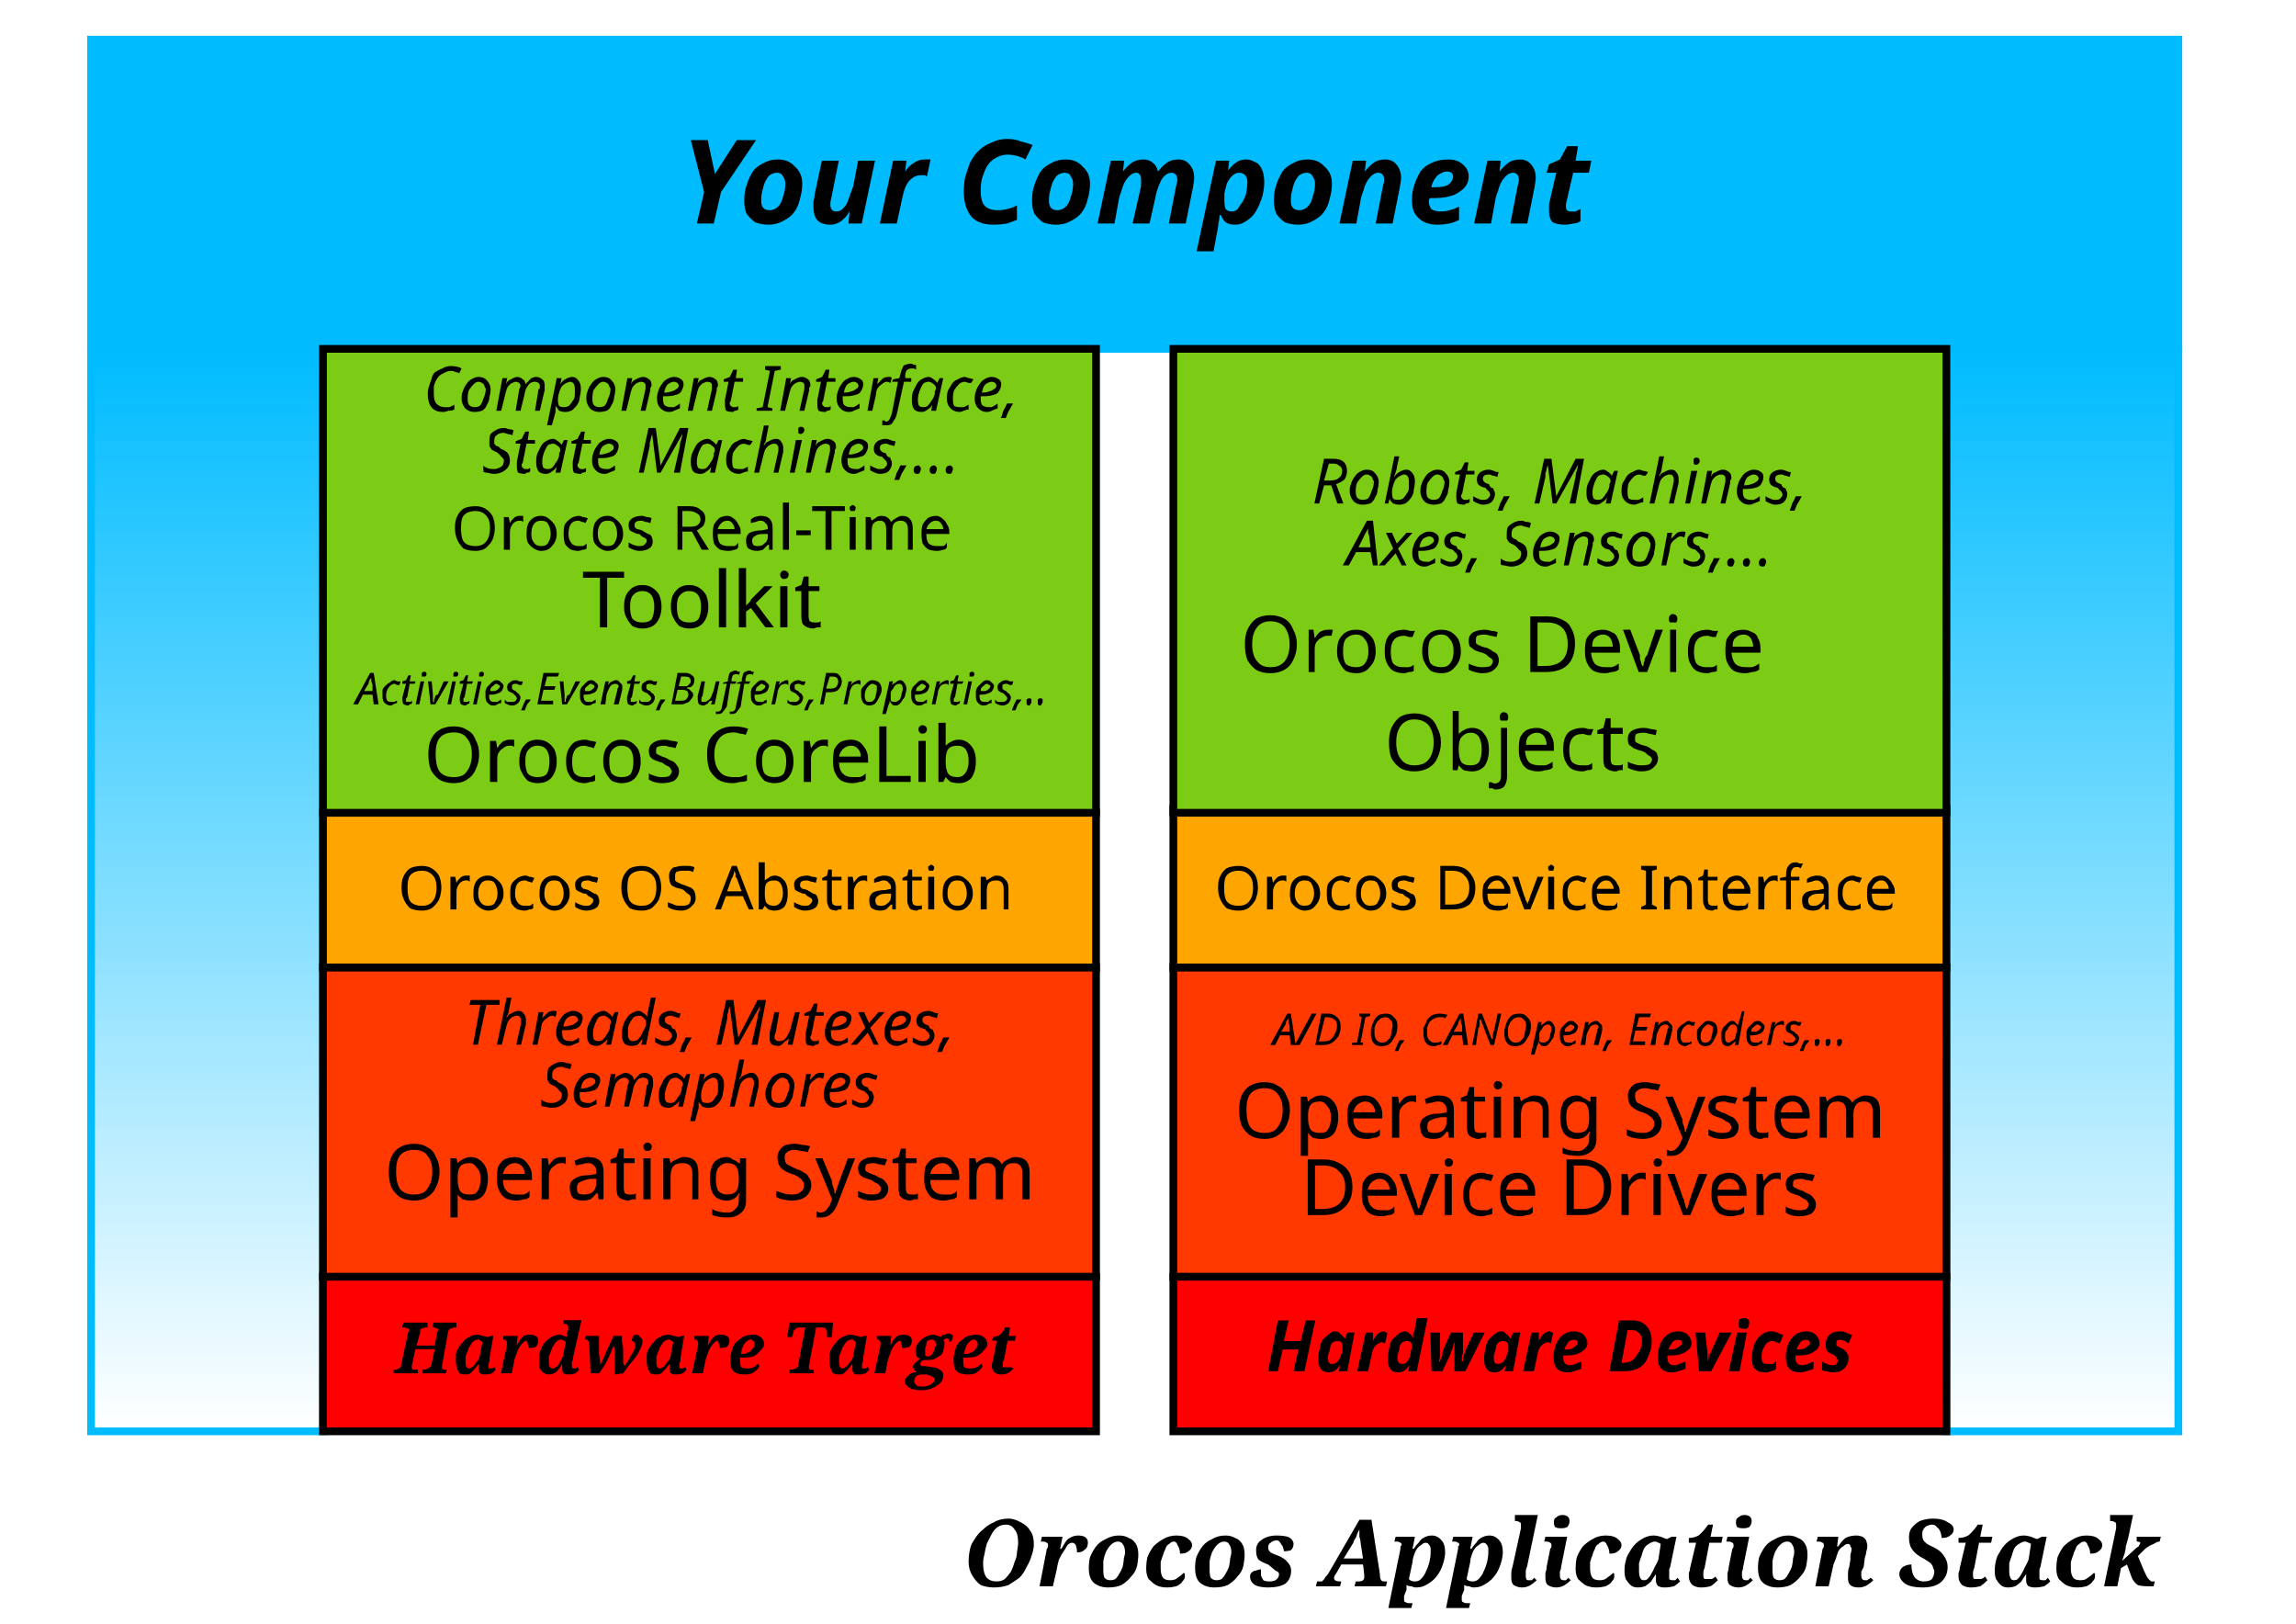
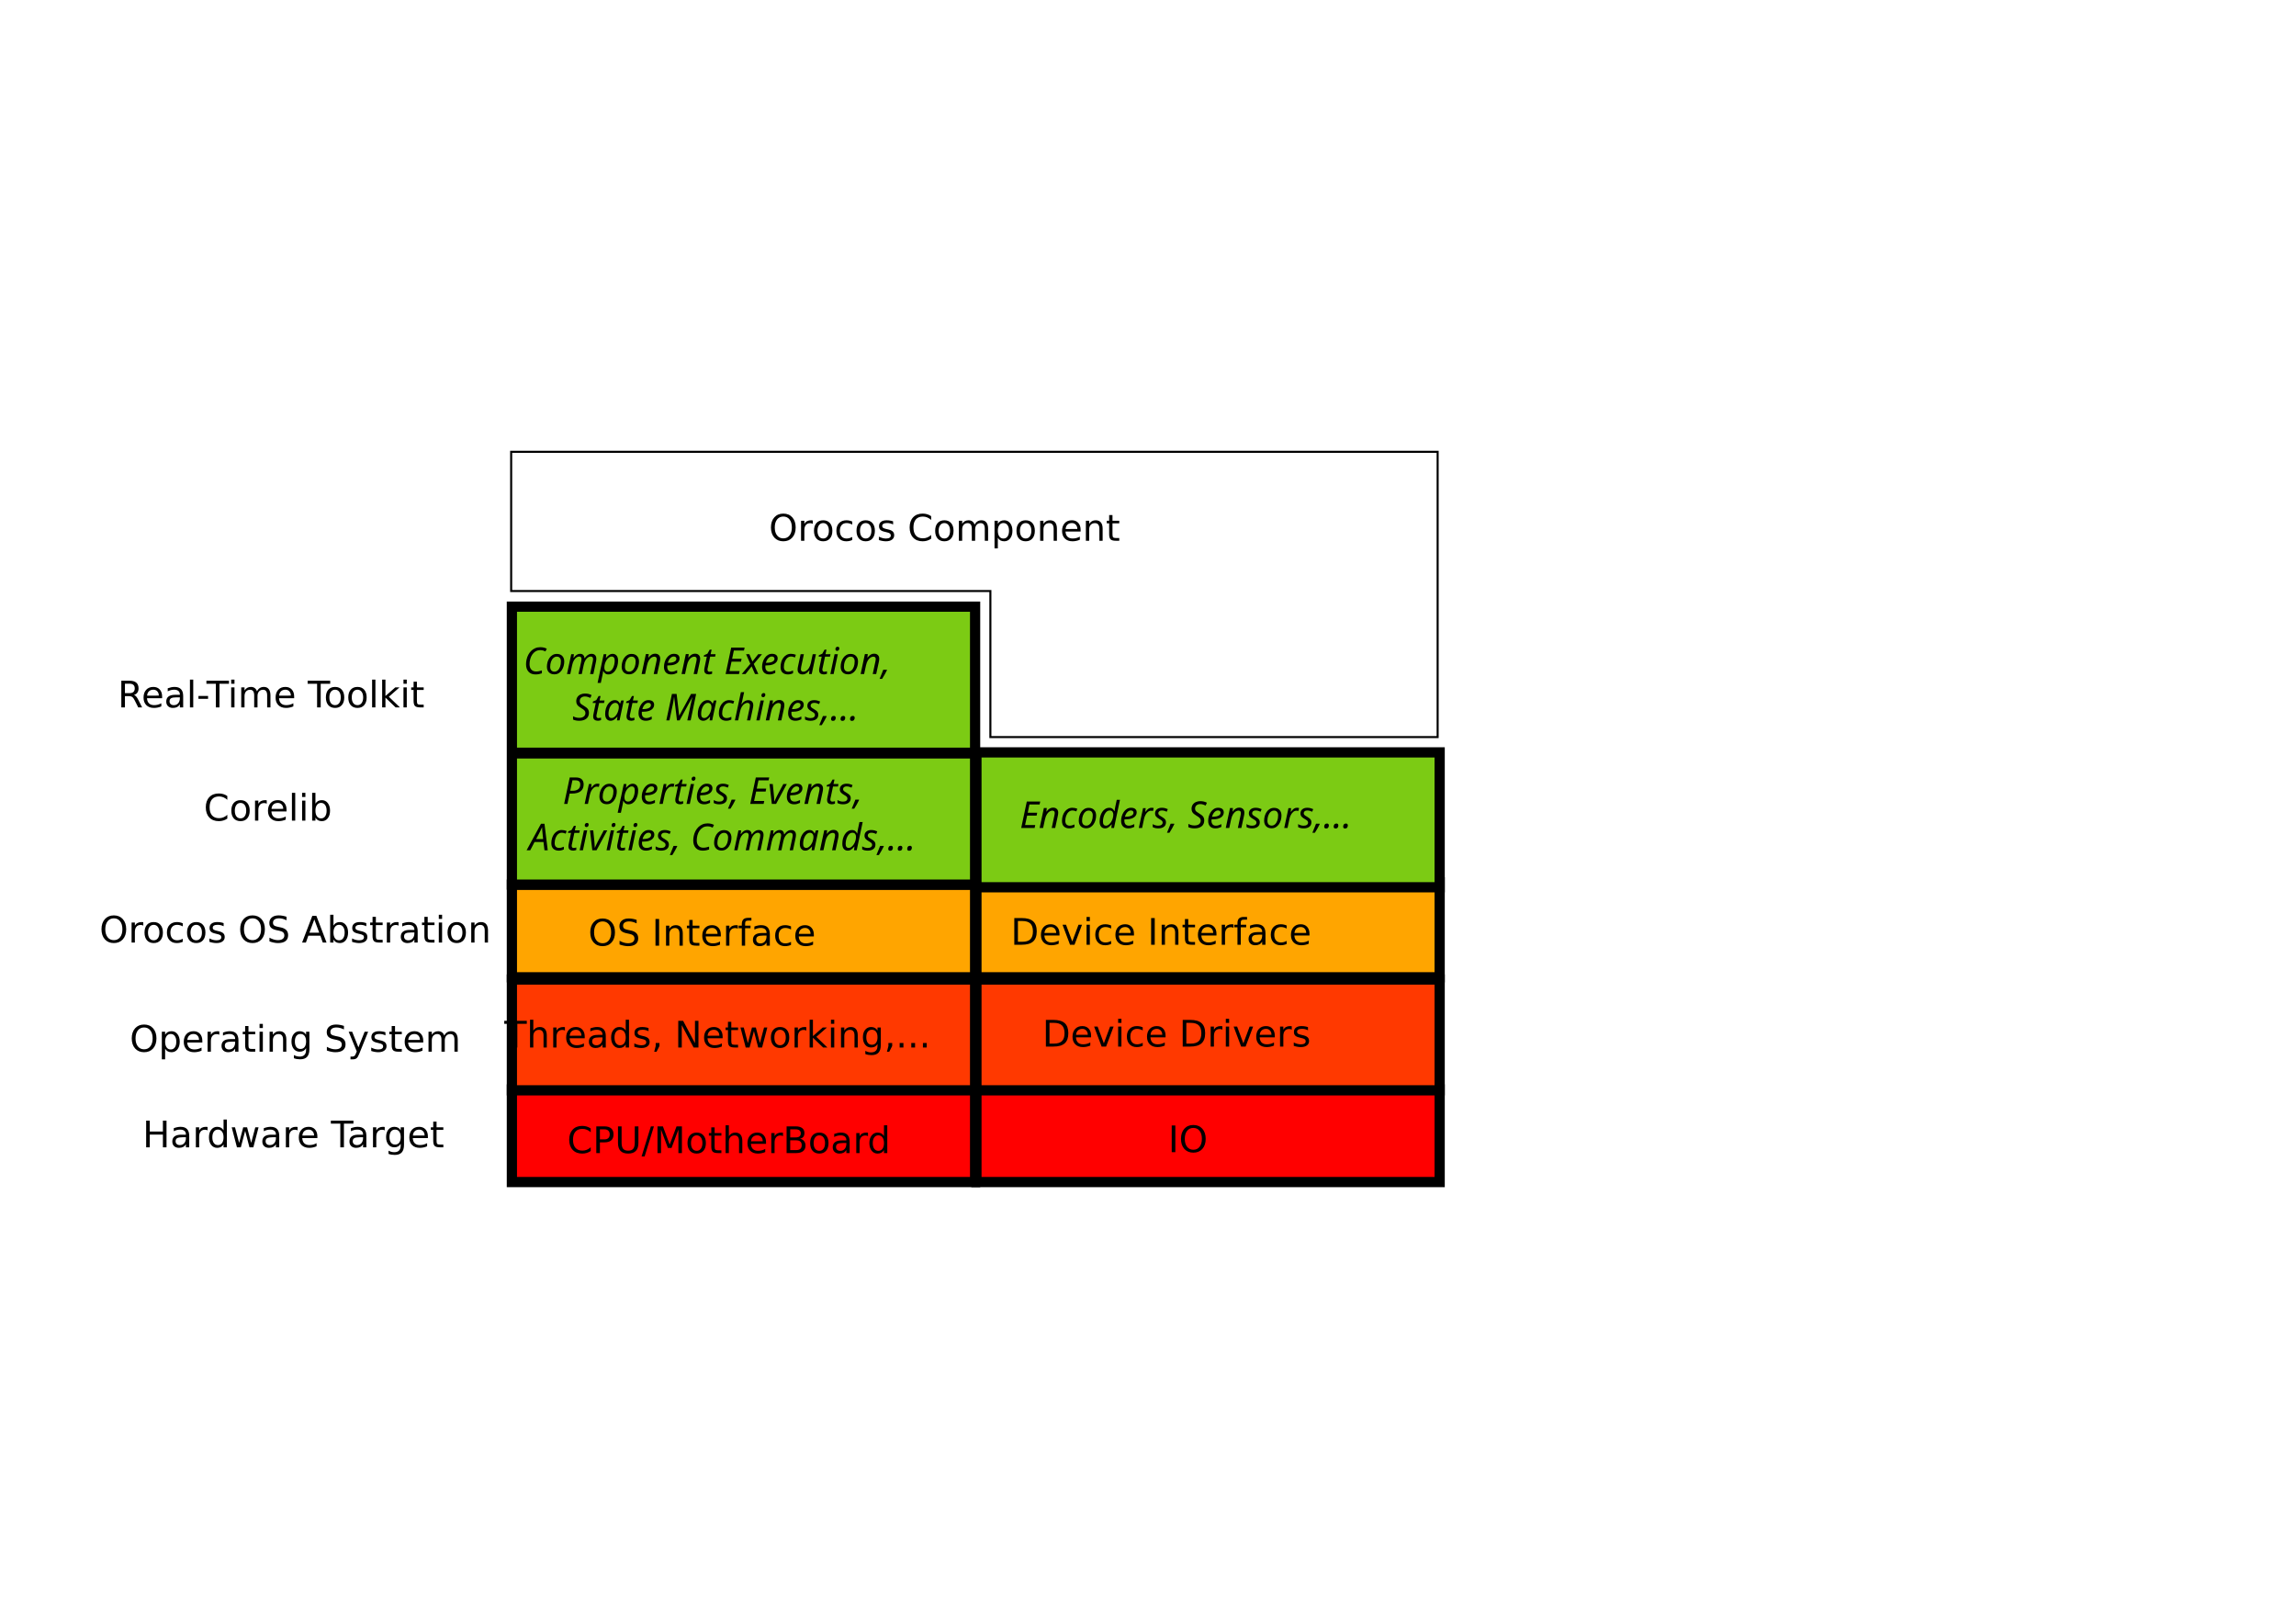
- <svg xmlns="http://www.w3.org/2000/svg" xmlns:xlink="http://www.w3.org/1999/xlink" width="841.89pt" height="595.276pt" viewBox="20 0 28 21" id="svg2">
-   <defs id="defs95">
-     <linearGradient id="linearGradient1412">
-       <stop style="stop-color:#00bcff;stop-opacity:1;" offset="0" id="stop1414" />
-       <stop style="stop-color:#00bcff;stop-opacity:0;" offset="1" id="stop1416" />
-     </linearGradient>
-     <linearGradient xlink:href="#linearGradient1412" id="linearGradient1418" x1="19.267" y1="4.517" x2="19.267" y2="18.52" gradientUnits="userSpaceOnUse" />
-     <linearGradient xlink:href="#linearGradient1412" id="linearGradient1420" x1="19.267" y1="4.517" x2="19.267" y2="18.52" gradientUnits="userSpaceOnUse" />
-   </defs>
-   <rect style="fill:url(#linearGradient1418);fill-opacity:1.0" x="44.328" y="4.512" width="3" height="14" id="rect4" />
-   <rect style="fill:none;fill-opacity:0;stroke:#00bcff;stroke-width:0.1" x="44.328" y="4.512" width="3" height="14" id="rect6" />
-   <rect style="fill:url(#linearGradient1420);fill-opacity:1.0" x="20.328" y="4.512" width="3" height="14" id="rect8" />
-   <rect style="fill:none;fill-opacity:0;stroke:#00bcff;stroke-width:0.1" x="20.328" y="4.512" width="3" height="14" id="rect10" />
-   <rect style="fill:#ff0000" x="23.328" y="16.512" width="10" height="2" id="rect12" />
-   <rect style="fill:none;fill-opacity:0;stroke:#000000;stroke-width:0.1" x="23.328" y="16.512" width="10" height="2" id="rect14" />
-   <rect style="fill:#ff0000" x="34.328" y="16.512" width="10" height="2" id="rect16" />
-   <rect style="fill:none;fill-opacity:0;stroke:#000000;stroke-width:0.1" x="34.328" y="16.512" width="10" height="2" id="rect18" />
-   <rect style="fill:#ff3900" x="23.328" y="12.512" width="10" height="4" id="rect20" />
-   <rect style="fill:none;fill-opacity:0;stroke:#000000;stroke-width:0.1" x="23.328" y="12.512" width="10" height="4" id="rect22" />
-   <rect style="fill:#ffa500" x="23.328" y="10.512" width="10" height="2" id="rect24" />
-   <rect style="fill:none;fill-opacity:0;stroke:#000000;stroke-width:0.1" x="23.328" y="10.512" width="10" height="2" id="rect26" />
-   <text style="font-size:0.903;font-style:italic;font-weight:bold;text-anchor:middle;fill:#000000;font-family:Serif;font-stretch:normal;font-variant:normal;text-align:center;writing-mode:lr;line-height:125%" x="28.278" y="17.762" id="text28">Hardware Target</text>
-   <text style="font-size:1;font-style:normal;font-weight:normal;text-anchor:middle;fill:#000000;font-family:sans" x="28.328" y="15.512" id="text30">Operating System</text>
-   <text style="fill: #000000; text-anchor:middle; font-size: 0.8; font-family: sans; font-style: normal; font-weight: normal" x="28" y="15" id="text32" />
-   <text style="font-size:0.79;font-style:normal;font-weight:normal;text-anchor:middle;fill:#000000;font-family:Sans;font-stretch:normal;font-variant:normal;text-align:center;writing-mode:lr;line-height:125%" x="28.278" y="11.762" id="text34">Orocos OS Abstration</text>
-   <rect style="fill:#00bcff" x="20.328" y="0.512" width="27" height="4" id="rect36" />
-   <rect style="fill:none;fill-opacity:0;stroke:#00bcff;stroke-width:0.1" x="20.328" y="0.512" width="27" height="4" id="rect38" />
-   <text style="font-size:0.8;font-style:italic;font-weight:normal;text-anchor:middle;fill:#000000;font-family:sans" x="28.328" y="13.512" id="text40">Threads, Mutexes,</text>
-   <text style="font-size:0.8;font-style:italic;font-weight:normal;text-anchor:middle;fill:#000000;font-family:sans" x="28.328" y="14.312" id="text42">Semaphores</text>
-   <rect style="fill:#7ccb14" x="23.328" y="4.512" width="10" height="6" id="rect44" />
-   <rect style="fill:none;fill-opacity:0;stroke:#000000;stroke-width:0.1" x="23.328" y="4.512" width="10" height="6" id="rect46" />
-   <text style="font-size:1;font-style:normal;font-weight:normal;text-anchor:middle;fill:#000000;font-family:sans" x="28.228" y="10.112" id="text48">Orocos CoreLib</text>
-   <text style="font-size:0.564;font-style:italic;font-weight:normal;text-anchor:middle;fill:#000000;font-family:Sans;font-stretch:normal;font-variant:normal;text-align:center;writing-mode:lr;line-height:125%" x="28.228" y="9.112" id="text50">Activities,Events,Buffers,Properties,..</text>
-   <text style="fill: #000000; text-anchor:middle; font-size: 0.8; font-family: sans; font-style: normal; font-weight: normal" x="40" y="18" id="text52" />
-   <text style="font-size:0.903;font-style:italic;font-weight:bold;text-anchor:middle;fill:#000000;font-family:Sans;font-stretch:normal;font-variant:normal;text-align:center;writing-mode:lr;line-height:125%" x="39.328" y="17.737" id="text54">Hardware Devices</text>
-   <rect style="fill:#ff3900" x="34.328" y="12.512" width="10" height="4" id="rect56" />
-   <rect style="fill:none;fill-opacity:0;stroke:#000000;stroke-width:0.1" x="34.328" y="12.512" width="10" height="4" id="rect58" />
-   <text style="font-size:1;font-style:normal;font-weight:normal;text-anchor:middle;fill:#000000;font-family:sans" x="39.328" y="14.712" id="text60">Operating System</text>
-   <text style="font-size:1;font-style:normal;font-weight:normal;text-anchor:middle;fill:#000000;font-family:sans" x="39.328" y="15.712" id="text62">Device Drivers</text>
-   <text style="font-size:0.79;font-style:normal;font-weight:normal;text-anchor:middle;fill:#000000;font-family:Sans;font-stretch:normal;font-variant:normal;text-align:center;writing-mode:lr;line-height:125%" x="28.228" y="7.112" id="text64">Orocos Real-Time</text>
-   <text style="font-size:1;font-style:normal;font-weight:normal;text-anchor:middle;fill:#000000;font-family:sans" x="28.228" y="8.112" id="text66">Toolkit</text>
-   <text style="font-size:0.8;font-style:italic;font-weight:normal;text-anchor:middle;fill:#000000;font-family:sans" x="28.478" y="5.312" id="text68">Component Interface,</text>
-   <text style="font-size:0.8;font-style:italic;font-weight:normal;text-anchor:middle;fill:#000000;font-family:sans" x="28.478" y="6.112" id="text70">State Machines,...</text>
-   <text style="font-size:1.2;font-style:italic;font-weight:700;text-anchor:middle;fill:#000000;font-family:serif" x="39.328" y="20.512" id="text72">Orocos Application Stack</text>
-   <text style="font-size:1.5;font-style:italic;font-weight:700;text-anchor:middle;fill:#000000;font-family:sans" x="33.829" y="2.887" id="text74">Your Component</text>
-   <rect style="fill:#ffa500" x="34.328" y="10.462" width="10" height="2.05" id="rect76" />
-   <rect style="fill:none;fill-opacity:0;stroke:#000000;stroke-width:0.1" x="34.328" y="10.462" width="10" height="2.05" id="rect78" />
-   <text style="font-size:0.79;font-style:normal;font-weight:normal;text-anchor:middle;fill:#000000;font-family:Sans;font-stretch:normal;font-variant:normal;text-align:center;writing-mode:lr;line-height:125%" x="39.278" y="11.762" id="text80">Orocos Device Interface</text>
-   <rect style="fill:#7ccb14" x="34.328" y="4.512" width="10" height="6" id="rect82" />
-   <rect style="fill:none;fill-opacity:0;stroke:#000000;stroke-width:0.1" x="34.328" y="4.512" width="10" height="6" id="rect84" />
-   <text style="font-size:0.8;font-style:italic;font-weight:normal;text-anchor:middle;fill:#000000;font-family:sans" x="39.328" y="6.512" id="text88">Robots, Machines,</text>
-   <text style="font-size:0.8;font-style:italic;font-weight:normal;text-anchor:middle;fill:#000000;font-family:sans" x="39.328" y="7.312" id="text90">Axes, Sensors,...</text>
-   <text style="font-size:0.564;font-style:italic;font-weight:normal;text-anchor:middle;fill:#000000;font-family:Sans;font-stretch:normal;font-variant:normal;text-align:center;writing-mode:lr;line-height:125%" x="39.328" y="13.512" id="text92">A/D IO, CANOpen, Encoders,...</text>
-   <text xml:space="preserve" style="font-size:1.016px;font-style:normal;font-variant:normal;font-weight:normal;font-stretch:normal;text-align:center;line-height:125%;writing-mode:lr-tb;text-anchor:middle;fill:#000000;fill-opacity:1;stroke:none;stroke-width:1;stroke-linecap:butt;stroke-linejoin:miter;stroke-opacity:1;font-family:Sans" x="39.246" y="8.692" id="text1430">
-     <tspan id="tspan1432" x="39.246" y="8.692">Orocos Device</tspan>
-     <tspan x="39.246" y="9.962" id="tspan1434">Objects</tspan>
-   </text>
+ <svg xmlns="http://www.w3.org/2000/svg" width="297mm" height="210mm" id="svg1485">
+   <defs id="defs1487" />
+   <g id="layer1">
+     <rect style="fill:#ff0000;stroke:#000000;stroke-opacity:1;stroke-width:5;stroke-miterlimit:4;stroke-dasharray:none" x="250.261" y="532.521" width="226.472" height="45.294" id="rect12" />
+     <rect style="fill:#ff0000;stroke:#000000;stroke-width:5;stroke-miterlimit:4;stroke-dasharray:none;stroke-opacity:1" x="477.38" y="532.521" width="226.472" height="45.294" id="rect16" />
+     <rect style="fill:#ff3900;stroke:#000000;stroke-width:5;stroke-miterlimit:4;stroke-dasharray:none;stroke-opacity:1" x="250.26" y="478.805" width="226.472" height="54.171" id="rect20" />
+     <rect style="fill:#ffa500;stroke:#000000;stroke-opacity:1;stroke-width:5;stroke-miterlimit:4;stroke-dasharray:none" x="250.261" y="432.43" width="226.472" height="45.294" id="rect24" />
+     <text style="font-size:17.896px;font-style:normal;font-variant:normal;font-weight:normal;font-stretch:normal;text-align:center;line-height:119%;writing-mode:lr-tb;text-anchor:middle;fill:#000000;font-family:Bitstream Vera Sans" x="143.438" y="560.83" id="text28">Hardware Target</text>
+     <text style="font-size:17.896px;font-style:normal;font-variant:normal;font-weight:normal;font-stretch:normal;text-align:center;line-height:119%;writing-mode:lr-tb;text-anchor:middle;fill:#000000;font-family:Bitstream Vera Sans" x="144.36" y="514.091" id="text30">Operating System</text>
+     <text style="font-size:17.896px;font-style:normal;font-variant:normal;font-weight:normal;font-stretch:normal;text-align:center;line-height:119%;writing-mode:lr-tb;text-anchor:middle;fill:#000000;font-family:Bitstream Vera Sans" x="144.364" y="460.739" id="text34">Orocos OS Abstration</text>
+     <rect style="fill:#7ccb14;stroke:#000000;stroke-opacity:1;stroke-width:5;stroke-miterlimit:4;stroke-dasharray:none" x="250.261" y="296.547" width="226.472" height="135.883" id="rect44" />
+     <rect style="fill:#ff3900;stroke:#000000;stroke-width:5;stroke-miterlimit:4;stroke-dasharray:none;stroke-opacity:1" x="477.38" y="478.805" width="226.472" height="54.171" id="rect2260" />
+     <rect style="fill:#ffa500;stroke:#000000;stroke-width:5;stroke-miterlimit:4;stroke-dasharray:none;stroke-opacity:1" x="477.38" y="431.298" width="226.472" height="46.427" id="rect76" />
+     <rect style="fill:#7ccb14;stroke:#000000;stroke-width:5;stroke-miterlimit:4;stroke-dasharray:none;stroke-opacity:1" x="477.38" y="367.778" width="226.472" height="65.939" id="rect82" />
+     <text xml:space="preserve" style="font-size:17.896px;font-style:normal;font-variant:normal;font-weight:normal;font-stretch:normal;text-align:center;line-height:119%;writing-mode:lr-tb;text-anchor:middle;fill:#000000;fill-opacity:1;stroke:none;stroke-width:1px;stroke-linecap:butt;stroke-linejoin:miter;stroke-opacity:1;font-family:Bitstream Vera Sans" x="146.785" y="345.796" id="text2262">
+       <tspan id="tspan2264" x="146.785" y="345.796">Real-Time Toolkit</tspan>
+     </text>
+     <text xml:space="preserve" style="font-size:17.896px;font-style:normal;font-variant:normal;font-weight:normal;font-stretch:normal;text-align:center;line-height:119%;writing-mode:lr-tb;text-anchor:middle;fill:#000000;fill-opacity:1;stroke:none;stroke-width:1px;stroke-linecap:butt;stroke-linejoin:miter;stroke-opacity:1;font-family:Bitstream Vera Sans" x="145.2" y="401.143" id="text2401">
+       <tspan id="tspan2403" x="145.2" y="401.143">Corelib</tspan>
+     </text>
+     <text style="font-size:17.896px;font-style:normal;font-variant:normal;font-weight:normal;font-stretch:normal;text-align:center;line-height:119%;writing-mode:lr-tb;text-anchor:middle;fill:#000000;font-family:Bitstream Vera Sans" x="356.352" y="563.642" id="text2405">CPU/MotherBoard</text>
+     <text xml:space="preserve" style="font-size:17.896px;font-style:normal;font-variant:normal;font-weight:normal;font-stretch:normal;text-align:center;line-height:119%;writing-mode:lr-tb;text-anchor:middle;fill:#000000;fill-opacity:1;stroke:none;stroke-width:1px;stroke-linecap:butt;stroke-linejoin:miter;stroke-opacity:1;font-family:Bitstream Vera Sans" x="365.012" y="512.037" id="text2411">
+       <tspan id="tspan2413" x="365.012" y="512.037">Threads, Networking,...</tspan>
+     </text>
+     <text xml:space="preserve" style="font-size:17.896px;font-style:normal;font-variant:normal;font-weight:normal;font-stretch:normal;text-align:center;line-height:119%;writing-mode:lr-tb;text-anchor:middle;fill:#000000;fill-opacity:1;stroke:none;stroke-width:1px;stroke-linecap:butt;stroke-linejoin:miter;stroke-opacity:1;font-family:Bitstream Vera Sans" x="357.433" y="462.254" id="text2415">
+       <tspan id="tspan2417" x="357.433" y="462.254">OS Interface</tspan>
+     </text>
+     <text xml:space="preserve" style="font-size:18.118px;font-style:italic;font-variant:normal;font-weight:normal;font-stretch:normal;text-align:center;line-height:125%;writing-mode:lr-tb;text-anchor:middle;fill:#000000;fill-opacity:1;stroke:none;stroke-width:1px;stroke-linecap:butt;stroke-linejoin:miter;stroke-opacity:1;font-family:Sans" x="364.93" y="392.975" id="text2419">
+       <tspan id="tspan2421" x="364.93" y="392.975">Properties, Events,</tspan>
+       <tspan x="364.93" y="415.622" id="tspan2423">Activities, Commands,...</tspan>
+     </text>
+     <text xml:space="preserve" style="font-size:18.118px;font-style:italic;font-variant:normal;font-weight:normal;font-stretch:normal;text-align:center;line-height:125%;writing-mode:lr-tb;text-anchor:middle;fill:#000000;fill-opacity:1;stroke:none;stroke-width:1px;stroke-linecap:butt;stroke-linejoin:miter;stroke-opacity:1;font-family:Sans" x="361.624" y="329.49" id="text2425">
+       <tspan x="364.508" y="329.49" id="tspan2429">Component Execution, </tspan>
+       <tspan x="361.624" y="352.138" id="tspan2431">State Machines,...</tspan>
+     </text>
+     <text xml:space="preserve" style="font-size:18.118px;font-style:italic;font-variant:normal;font-weight:normal;font-stretch:normal;text-align:center;line-height:125%;writing-mode:lr-tb;text-anchor:middle;fill:#000000;fill-opacity:1;stroke:none;stroke-width:1px;stroke-linecap:butt;stroke-linejoin:miter;stroke-opacity:1;font-family:Sans" x="591.517" y="404.743" id="text2435">
+       <tspan id="tspan2437" x="591.517" y="404.743">Encoders, Sensors,...</tspan>
+     </text>
+     <text style="font-size:17.896px;font-style:normal;font-variant:normal;font-weight:normal;font-stretch:normal;text-align:center;line-height:119%;writing-mode:lr-tb;text-anchor:middle;fill:#000000;font-family:Bitstream Vera Sans" x="580.793" y="563.195" id="text2443">IO</text>
+     <text xml:space="preserve" style="font-size:17.896px;font-style:normal;font-variant:normal;font-weight:normal;font-stretch:normal;text-align:center;line-height:119%;writing-mode:lr-tb;text-anchor:middle;fill:#000000;fill-opacity:1;stroke:none;stroke-width:1px;stroke-linecap:butt;stroke-linejoin:miter;stroke-opacity:1;font-family:Bitstream Vera Sans" x="589.453" y="511.59" id="text2445">
+       <tspan id="tspan2447" x="589.453" y="511.59">Device Drivers</tspan>
+     </text>
+     <text xml:space="preserve" style="font-size:17.896px;font-style:normal;font-variant:normal;font-weight:normal;font-stretch:normal;text-align:center;line-height:119%;writing-mode:lr-tb;text-anchor:middle;fill:#000000;fill-opacity:1;stroke:none;stroke-width:1px;stroke-linecap:butt;stroke-linejoin:miter;stroke-opacity:1;font-family:Bitstream Vera Sans" x="581.875" y="461.807" id="text2449">
+       <tspan id="tspan2451" x="581.875" y="461.807">Device Interface</tspan>
+     </text>
+     <text xml:space="preserve" style="font-size:17.896px;font-style:normal;font-variant:normal;font-weight:normal;font-stretch:normal;text-align:center;line-height:119%;writing-mode:lr-tb;text-anchor:middle;fill:#000000;fill-opacity:1;stroke:none;stroke-width:1px;stroke-linecap:butt;stroke-linejoin:miter;stroke-opacity:1;font-family:Bitstream Vera Sans" x="476" y="264.338" id="text2453">
+       <tspan id="tspan2455" x="476" y="264.338">Orocos Component</tspan>
+     </text>
+     <path style="fill:none;fill-opacity:0.75;fill-rule:evenodd;stroke:#000000;stroke-width:5.315;stroke-linecap:butt;stroke-linejoin:miter;stroke-opacity:1;stroke-miterlimit:4;stroke-dasharray:none" d="M 251.024,368.117 L 475.272,368.117" id="path2461" />
+     <path style="fill:none;fill-opacity:0.75;fill-rule:evenodd;stroke:#000000;stroke-width:1px;stroke-linecap:butt;stroke-linejoin:miter;stroke-opacity:1" d="M 249.908,288.905 L 484.197,288.905 L 484.197,360.307 L 702.866,360.307 L 702.866,220.85 L 249.908,220.85 C 249.908,220.85 249.908,288.905 249.908,288.905 z " id="path3340" />
+   </g>
</svg>
